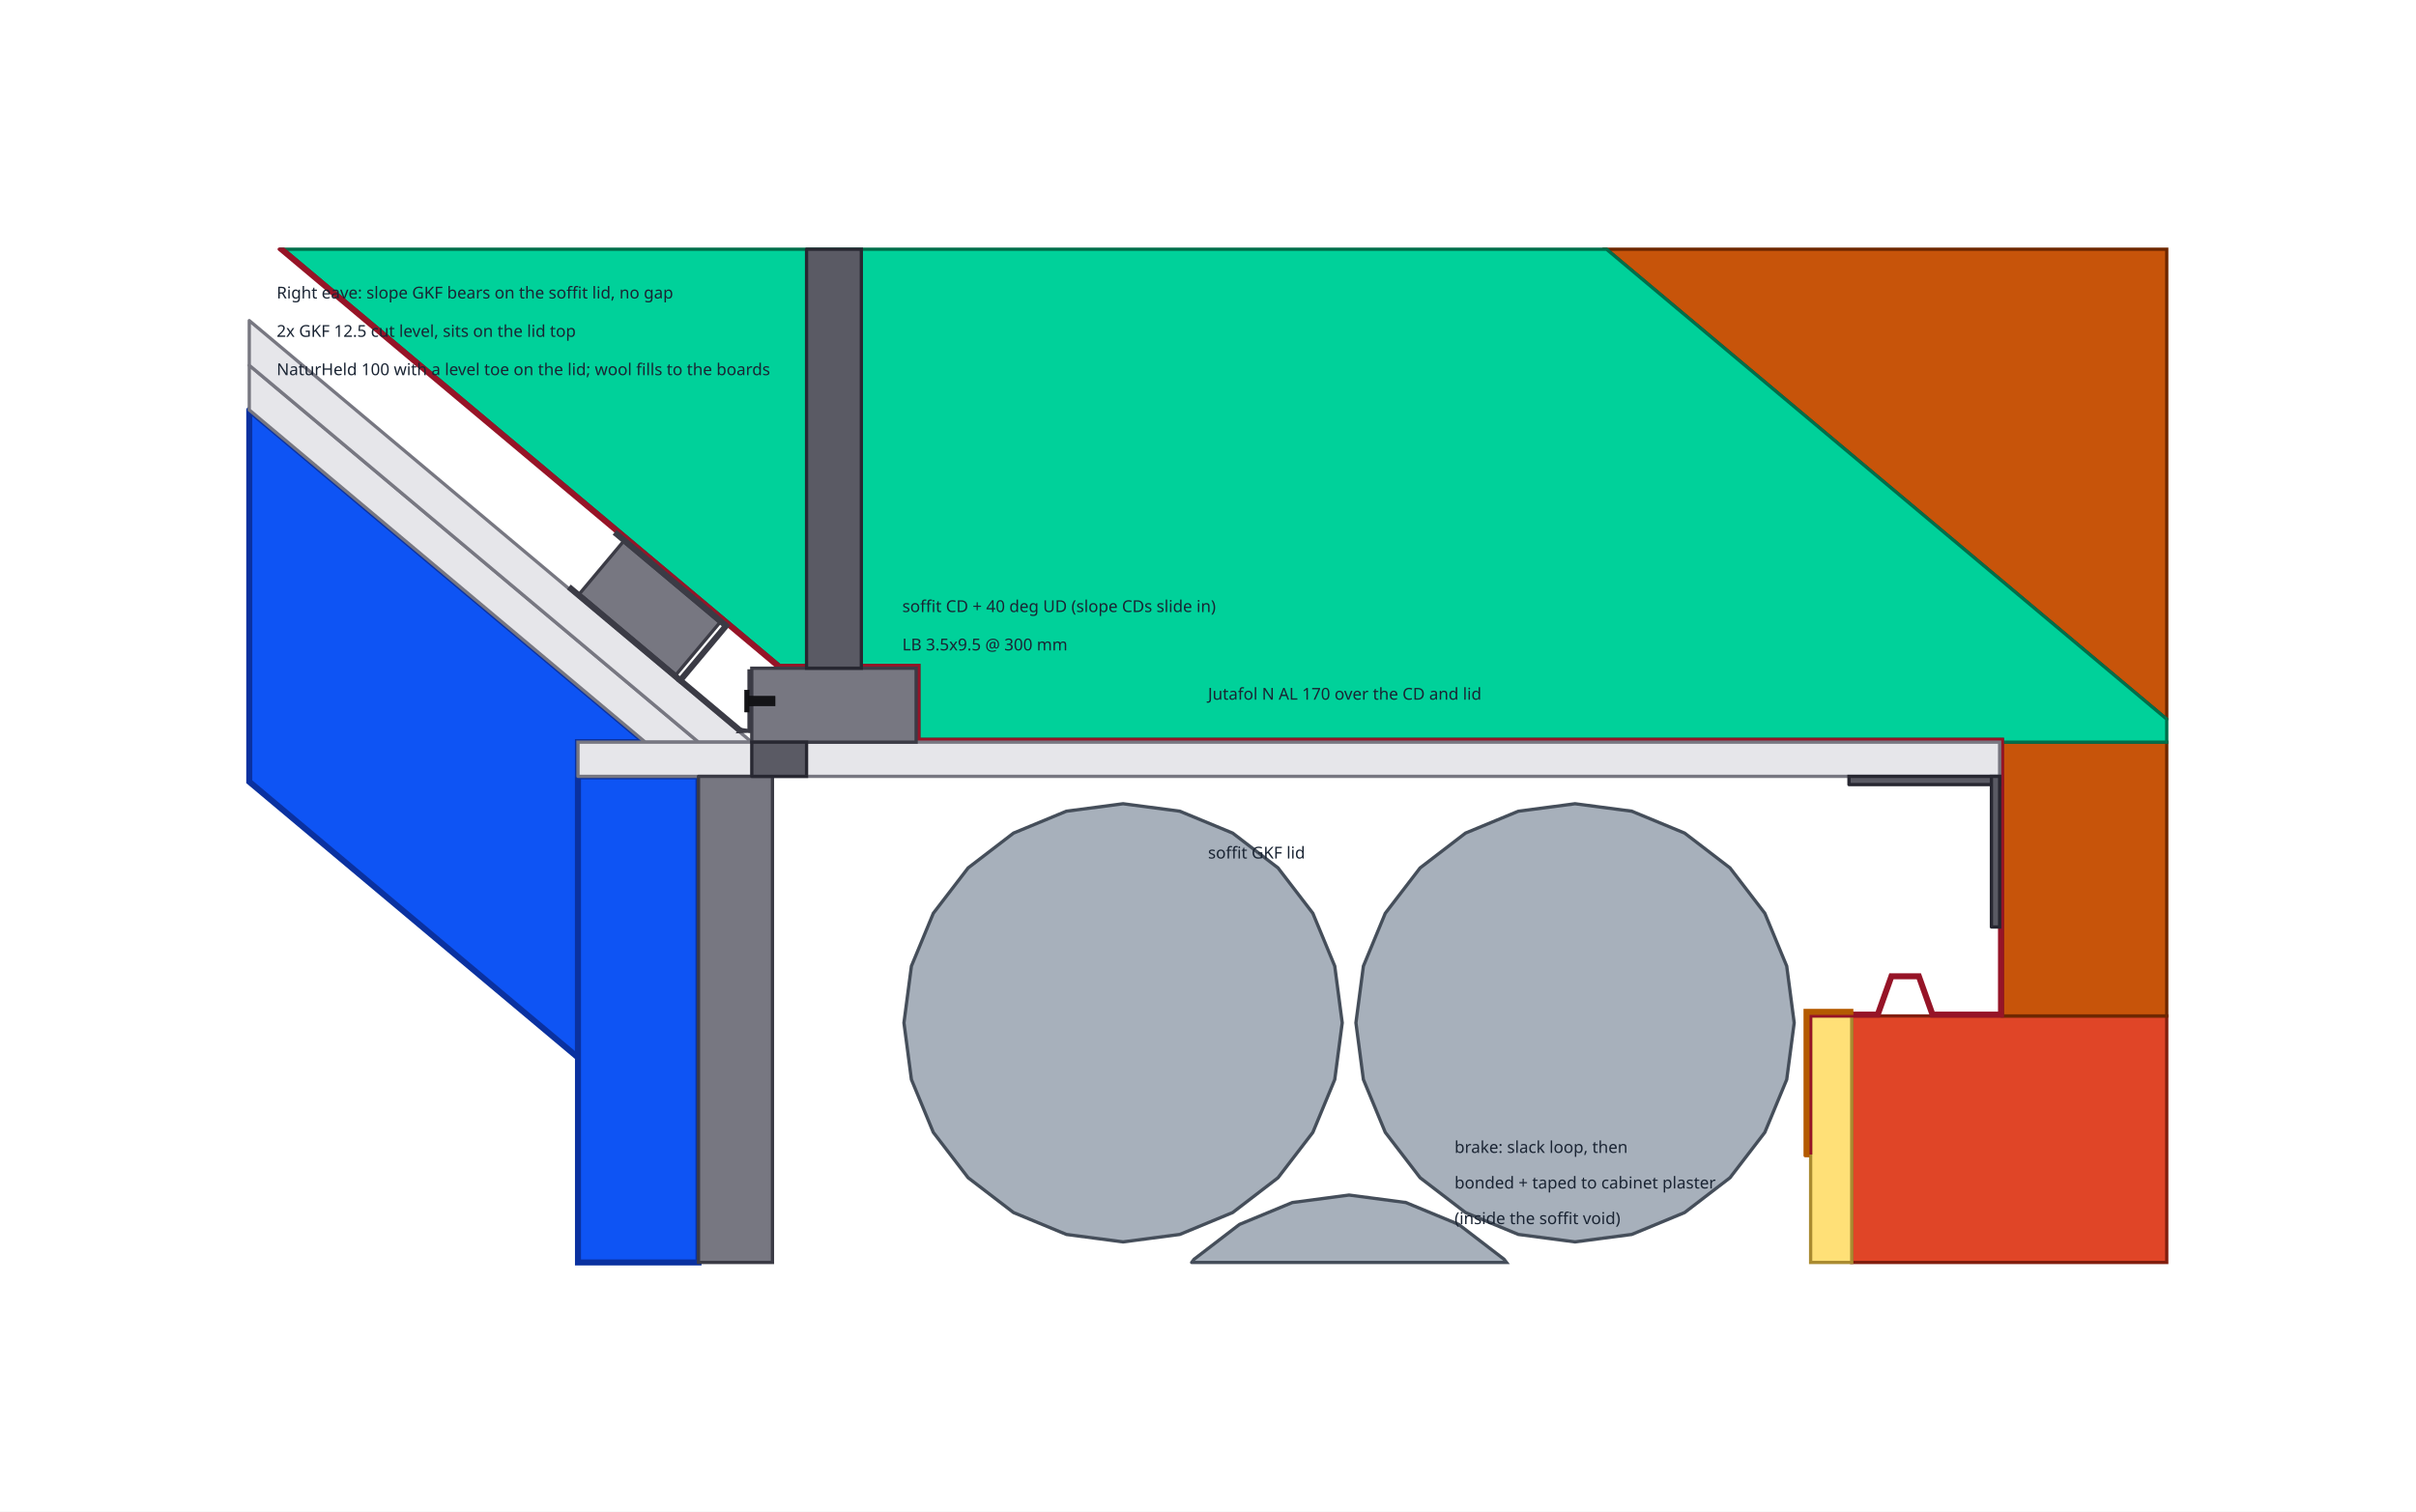
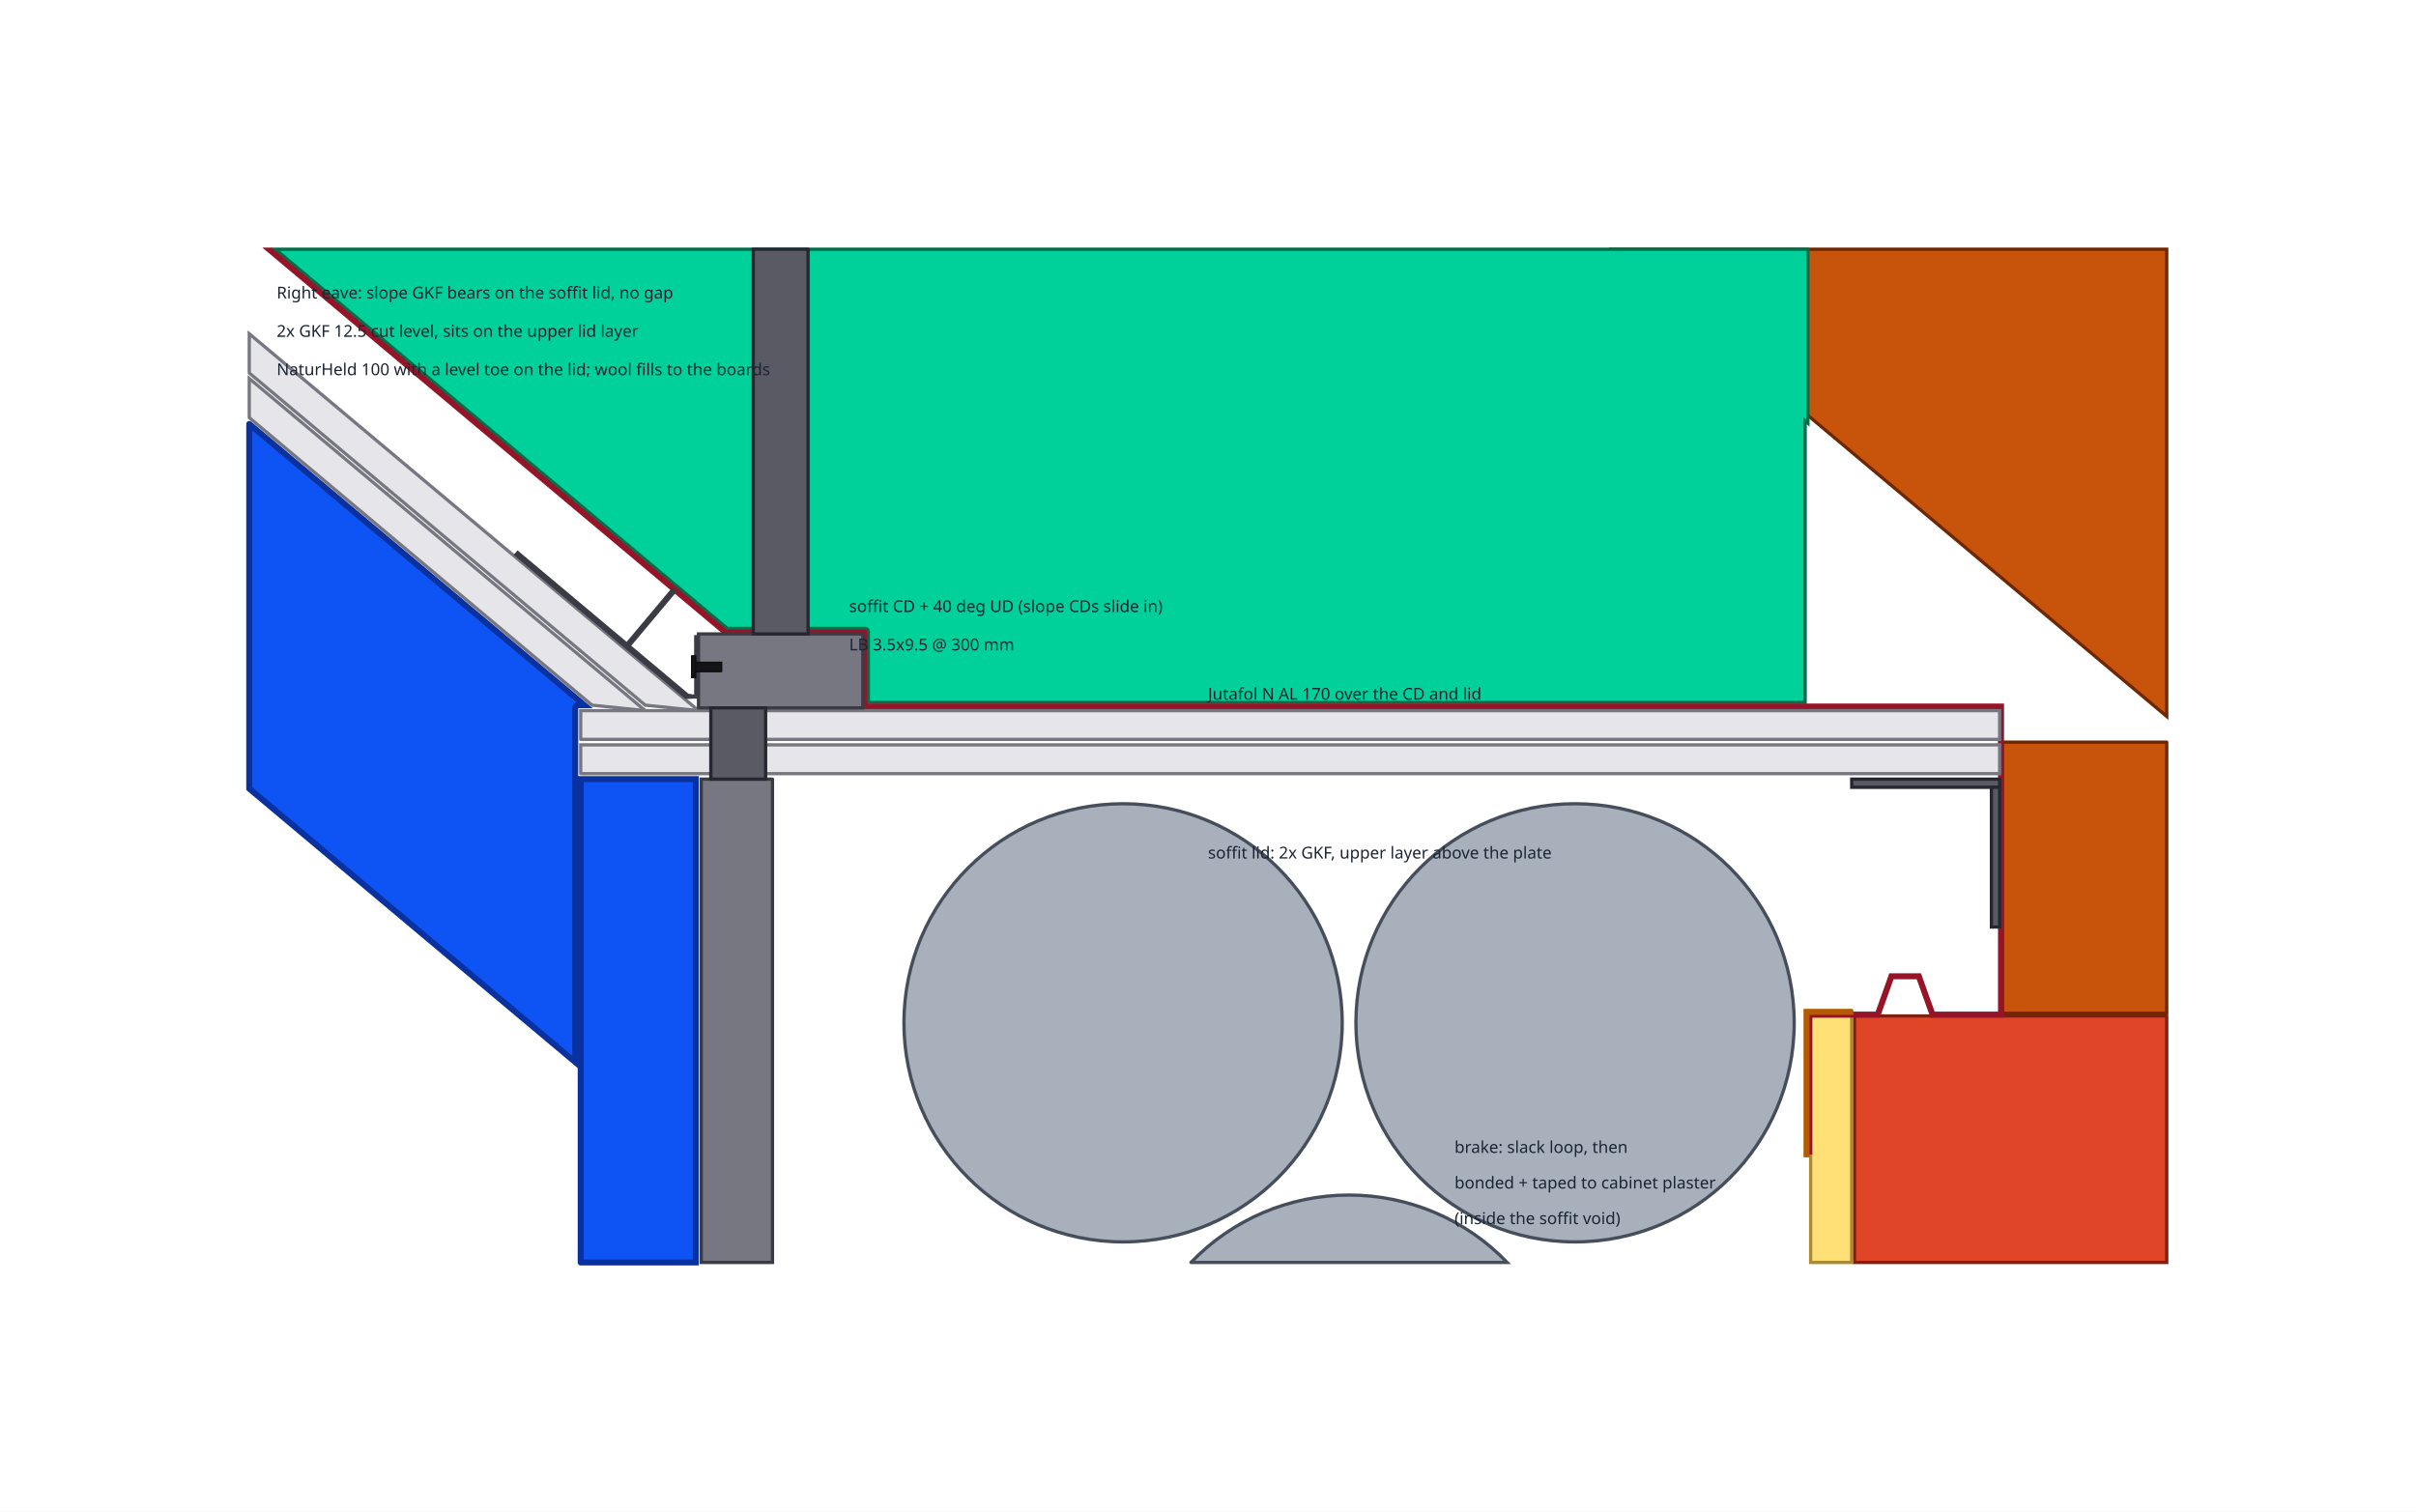
<svg xmlns="http://www.w3.org/2000/svg" width="882.0mm" height="552.0mm" viewBox="4689.0 -3571.0 882.0 552.0" version="1.1">
  <rect x="4689.0" y="-3571.0" width="882.0" height="552.0" fill="#ffffff" />
  <g transform="scale(1,-1)" stroke-linecap="round">
    <g fill="rgb(224,69,39)" stroke="rgb(129,30,14)" stroke-width="1.200" id="masonry">
-       <path d="M 5365.0,3200.0 L 5365.0,3110.0 L 5480.0,3110.0 L 5480.0,3200.0 L 5365.0,3200.0" />
+       <path d="M 5480.0,3200.0 L 5366.0,3200.0 L 5366.0,3110.0 L 5480.0,3110.0 L 5480.0,3200.0" />
    </g>
    <g fill="rgb(255,224,119)" stroke="rgb(170,139,49)" stroke-width="1.200" id="plaster">
-       <path d="M 5350.0,3200.0 L 5350.0,3110.0 L 5365.0,3110.0 L 5365.0,3200.0 L 5350.0,3200.0" />
+       <path d="M 5365.0,3200.0 L 5350.0,3200.0 L 5350.0,3110.0 L 5365.0,3110.0 L 5365.0,3200.0" />
    </g>
    <g fill="rgb(199,84,10)" stroke="rgb(110,39,0)" stroke-width="1.200" id="wall_plate">
-       <path d="M 5420.0,3300.0 L 5420.0,3200.0 L 5480.0,3200.0 L 5480.0,3300.0 L 5420.0,3300.0" />
+       <path d="M 5480.0,3300.0 L 5420.0,3300.0 L 5420.0,3201.0 L 5480.0,3201.0 L 5480.0,3300.0" />
    </g>
    <g fill="rgb(199,84,10)" stroke="rgb(110,39,0)" stroke-width="1.200" id="rafters">
-       <path d="M 5480.0,3308.387 L 5275.48,3480.0 L 5480.0,3480.0 L 5480.0,3308.387" />
+       <path d="M 5276.671,3480.0 L 5480.0,3309.387 L 5480.0,3480.0 L 5276.671,3480.0" />
    </g>
    <g fill="rgb(0,209,154)" stroke="rgb(0,110,74)" stroke-width="1.200" id="plenum_wool">
-       <path d="M 5275.48,3480.0 L 4792.491,3480.0 L 4973.638,3328.0 L 5024.447,3328.0 L 5024.447,3301.0 L 5420.0,3301.0 L 5420.0,3300.0 L 5480.0,3300.0 L 5480.0,3308.387 L 5275.48,3480.0" />
+       <path d="M 5349.0,3480.0 L 4789.497,3480.0 L 4954.555,3341.5 L 5005.0,3341.5 A 1.0,1.0 180.0 0,0 5006.0,3340.5 L 5006.0,3314.5 L 5348.0,3314.5 L 5348.0,3417.309 L 5349.0,3416.47 L 5349.0,3480.0" />
    </g>
    <g fill="rgb(14,84,244)" stroke="rgb(10,49,160)" stroke-width="2.200" id="slope_naturheld_140">
-       <path d="M 4780.0,3421.295 L 4780.0,3285.532 L 4900.0,3184.84 L 4900.0,3300.0 L 4924.553,3300.0 L 4780.0,3421.295" />
+       <path d="M 4780.0,3416.172 L 4780.0,3283.02 L 4899.0,3183.167 L 4899.0,3312.5 A 1.0,1.0 -90.0 0,0 4900.0,3313.5 L 4902.359,3313.5 L 4780.0,3416.172" />
    </g>
    <g fill="rgb(230,230,234)" stroke="rgb(119,119,129)" stroke-width="1.200" id="slope_gkf">
-       <path d="M 4780.0,3437.612 L 4780.0,3421.295 L 4924.553,3300.0 L 4944.0,3300.0 L 4780.0,3437.612" />
-       <path d="M 4780.0,3453.93 L 4780.0,3437.612 L 4944.0,3300.0 L 4963.447,3300.0 L 4780.0,3453.93" />
-     </g>
-     <g fill="rgb(119,119,129)" stroke="rgb(59,59,69)" stroke-width="1.200" id="slope_cd">
-       <path d="M 4935.746,3324.549 L 4900.508,3354.117 L 4916.577,3373.269 L 4951.815,3343.7 L 4935.746,3324.549" />
+       <path d="M 4780.0,3418.477 L 4905.107,3313.5 L 4924.553,3311.5 L 4780.0,3432.795 L 4780.0,3418.477" />
+       <path d="M 4780.0,3434.795 L 4924.553,3313.5 L 4944.0,3311.5 L 4780.0,3449.112 L 4780.0,3434.795" />
    </g>
    <g fill="rgb(224,34,59)" stroke="rgb(150,20,39)" stroke-width="1.200" id="slope_foil">
-       <path d="M 4790.935,3480.0 L 4792.491,3480.0 L 4973.638,3328.0 L 5024.447,3328.0 L 5024.447,3301.0 L 5420.0,3301.0 L 5420.0,3200.0 L 5394.148,3200.0 L 5389.148,3214.0 L 5379.852,3214.0 L 5374.852,3200.0 L 5350.0,3200.0 L 5350.0,3150.0 L 5349.0,3150.0 L 5349.0,3201.0 L 5374.148,3201.0 L 5379.148,3215.0 L 5389.852,3215.0 L 5394.852,3201.0 L 5419.0,3201.0 L 5419.0,3300.0 L 5023.447,3300.0 L 5023.447,3327.0 L 4973.274,3327.0 L 4790.935,3480.0" />
+       <path d="M 4954.191,3340.5 L 4787.942,3480.0 L 4786.386,3480.0 L 4953.827,3339.5 L 5004.0,3339.5 L 5004.0,3312.5 L 5419.0,3312.5 L 5419.0,3201.0 L 5394.852,3201.0 L 5389.852,3215.0 L 5379.148,3215.0 L 5374.148,3201.0 L 5349.0,3201.0 L 5349.0,3150.0 L 5350.0,3150.0 L 5350.0,3200.0 L 5374.852,3200.0 L 5379.852,3214.0 L 5389.148,3214.0 L 5394.148,3200.0 L 5420.0,3200.0 L 5420.0,3313.5 L 5005.0,3313.5 L 5005.0,3340.5 L 4954.191,3340.5" />
    </g>
    <g fill="rgb(255,139,0)" stroke="rgb(180,90,0)" stroke-width="1.200" id="vapour_brake_tape">
-       <path d="M 5348.0,3149.0 L 5348.0,3202.0 L 5365.0,3202.0 L 5365.0,3201.0 L 5349.0,3201.0 L 5349.0,3149.0 L 5348.0,3149.0" />
+       <path d="M 5365.0,3202.0 L 5348.0,3202.0 L 5348.0,3149.0 L 5349.0,3149.0 L 5349.0,3201.0 L 5365.0,3201.0 L 5365.0,3202.0" />
    </g>
    <g fill="rgb(14,84,244)" stroke="rgb(10,49,160)" stroke-width="2.200" id="soffit_naturheld_140">
-       <path d="M 4900.0,3287.5 L 4900.0,3110.0 L 4944.0,3110.0 L 4944.0,3287.5 L 4900.0,3287.5" />
+       <path d="M 4901.0,3110.0 L 4943.0,3110.0 L 4943.0,3286.5 L 4901.0,3286.5 L 4901.0,3110.0" />
    </g>
    <g fill="rgb(119,119,129)" stroke="rgb(59,59,69)" stroke-width="1.200" id="soffit_ud">
-       <path d="M 4962.447,3304.0 L 4963.447,3304.0 L 4963.447,3326.0 L 4962.447,3326.0 L 4962.447,3304.0" />
-       <path d="M 4962.447,3304.0 L 4963.447,3304.0 L 4959.493,3304.623 L 4958.85,3303.857 L 4962.447,3304.0" />
-       <path d="M 4958.85,3303.857 L 4959.493,3304.623 L 4938.044,3322.621 L 4937.401,3321.855 L 4958.85,3303.857" />
-       <path d="M 4937.401,3321.855 L 4954.756,3342.538 L 4953.99,3343.181 L 4936.635,3322.498 L 4937.401,3321.855" />
-       <path d="M 4936.635,3322.498 L 4896.801,3355.923 L 4897.443,3356.689 L 4937.278,3323.264 L 4936.635,3322.498" />
-       <path d="M 4953.347,3342.415 L 4913.513,3375.84 L 4914.156,3376.606 L 4953.99,3343.181 L 4953.347,3342.415" />
+       <path d="M 4943.0,3316.5 L 4944.0,3316.5 L 4944.0,3338.5 L 4943.0,3338.5 L 4943.0,3316.658 L 4940.047,3317.123 L 4918.597,3335.121 L 4935.31,3355.038 L 4934.544,3355.681 L 4917.831,3335.764 L 4877.997,3369.189 L 4877.354,3368.423 L 4939.404,3316.357 L 4943.0,3316.5" />
    </g>
    <g fill="rgb(230,230,234)" stroke="rgb(119,119,129)" stroke-width="1.200" id="soffit_gkf">
-       <path d="M 4900.0,3287.5 L 5419.0,3287.5 L 5419.0,3300.0 L 4900.0,3300.0 L 4900.0,3287.5" />
+       <path d="M 4901.0,3288.5 L 5419.0,3288.5 L 5419.0,3299.0 L 4901.0,3299.0 L 4901.0,3288.5" />
+       <path d="M 4901.0,3301.0 L 5419.0,3301.0 L 5419.0,3311.5 L 4901.0,3311.5 L 4901.0,3301.0" />
    </g>
    <g fill="rgb(119,119,129)" stroke="rgb(59,59,69)" stroke-width="1.200" id="soffit_cd">
-       <path d="M 4944.0,3287.5 L 4944.0,3110.0 L 4971.0,3110.0 L 4971.0,3287.5 L 4944.0,3287.5" />
-       <path d="M 4963.447,3300.0 L 5023.447,3300.0 L 5023.447,3327.0 L 4963.447,3327.0 L 4963.447,3300.0" />
+       <path d="M 4971.0,3286.5 L 4945.0,3286.5 L 4945.0,3110.0 L 4971.0,3110.0 L 4971.0,3286.5" />
+       <path d="M 4944.0,3312.5 L 5004.0,3312.5 L 5004.0,3339.5 L 4944.0,3339.5 L 4944.0,3312.5" />
    </g>
    <g fill="rgb(20,20,23)" stroke="rgb(10,10,11)" stroke-width="0.200" id="joint_screw">
-       <path d="M 4960.847,3311.0 L 4962.447,3311.0 L 4962.447,3319.0 L 4960.847,3319.0 L 4960.847,3311.0" />
-       <path d="M 4962.447,3313.25 L 4971.947,3313.25 L 4971.947,3316.75 L 4962.447,3316.75 L 4962.447,3313.25" />
+       <path d="M 4941.4,3323.5 L 4943.0,3323.5 L 4943.0,3331.5 L 4941.4,3331.5 L 4941.4,3323.5" />
+       <path d="M 4943.0,3325.75 L 4952.5,3325.75 L 4952.5,3329.25 L 4943.0,3329.25 L 4943.0,3325.75" />
+       <path d="M 4941.4,3323.5 L 4943.0,3323.5 L 4943.0,3331.5 L 4941.4,3331.5 L 4941.4,3323.5" />
+       <path d="M 4943.0,3325.75 L 4952.5,3325.75 L 4952.5,3329.25 L 4943.0,3329.25 L 4943.0,3325.75" />
+       <path d="M 4941.4,3323.5 L 4943.0,3323.5 L 4943.0,3331.5 L 4941.4,3331.5 L 4941.4,3323.5" />
+       <path d="M 4943.0,3325.75 L 4952.5,3325.75 L 4952.5,3329.25 L 4943.0,3329.25 L 4943.0,3325.75" />
    </g>
    <g fill="rgb(90,90,100)" stroke="rgb(39,39,49)" stroke-width="1.200" id="soffit_nonius">
-       <path d="M 4983.447,3480.0 L 4983.447,3327.0 L 5003.447,3327.0 L 5003.447,3480.0 L 4983.447,3480.0" />
-       <path d="M 5364.0,3284.5 L 5419.0,3284.5 L 5419.0,3287.5 L 5364.0,3287.5 L 5364.0,3284.5" />
-       <path d="M 5416.0,3232.5 L 5419.0,3232.5 L 5419.0,3287.5 L 5416.0,3287.5 L 5416.0,3232.5" />
-       <path d="M 4963.447,3287.5 L 4983.447,3287.5 L 4983.447,3300.0 L 4963.447,3300.0 L 4963.447,3287.5" />
+       <path d="M 4984.0,3480.0 L 4964.0,3480.0 L 4964.0,3339.5 L 4984.0,3339.5 L 4984.0,3480.0" />
+       <path d="M 4968.5,3312.5 L 4948.5,3312.5 L 4948.5,3286.5 L 4968.5,3286.5 L 4968.5,3312.5" />
+       <path d="M 5419.0,3286.5 L 5365.0,3286.5 L 5365.0,3283.5 L 5419.0,3283.5 L 5419.0,3286.5" />
+       <path d="M 5419.0,3283.5 L 5416.0,3283.5 L 5416.0,3232.5 L 5419.0,3232.5 L 5419.0,3283.5" />
    </g>
    <g fill="rgb(167,176,187)" stroke="rgb(69,78,90)" stroke-width="1.200" id="soffit_duct">
-       <path d="M 5344.0,3197.5 L 5341.274,3218.206 L 5333.282,3237.5 L 5320.569,3254.069 L 5304.0,3266.782 L 5284.706,3274.774 L 5264.0,3277.5 L 5243.294,3274.774 L 5224.0,3266.782 L 5207.431,3254.069 L 5194.718,3237.5 L 5186.726,3218.206 L 5184.0,3197.5 L 5186.726,3176.794 L 5194.718,3157.5 L 5207.431,3140.931 L 5224.0,3128.218 L 5243.294,3120.226 L 5264.0,3117.5 L 5284.706,3120.226 L 5304.0,3128.218 L 5320.569,3140.931 L 5333.282,3157.5 L 5341.274,3176.794 L 5344.0,3197.5" />
-       <path d="M 5179.0,3197.5 L 5176.274,3218.206 L 5168.282,3237.5 L 5155.569,3254.069 L 5139.0,3266.782 L 5119.706,3274.774 L 5099.0,3277.5 L 5078.294,3274.774 L 5059.0,3266.782 L 5042.431,3254.069 L 5029.718,3237.5 L 5021.726,3218.206 L 5019.0,3197.5 L 5021.726,3176.794 L 5029.718,3157.5 L 5042.431,3140.931 L 5059.0,3128.218 L 5078.294,3120.226 L 5099.0,3117.5 L 5119.706,3120.226 L 5139.0,3128.218 L 5155.569,3140.931 L 5168.282,3157.5 L 5176.274,3176.794 L 5179.0,3197.5" />
-       <path d="M 5124.03,3110.0 L 5238.97,3110.0 L 5238.069,3111.174 L 5221.5,3123.888 L 5202.206,3131.88 L 5181.5,3134.606 L 5160.794,3131.88 L 5141.5,3123.888 L 5124.931,3111.174 L 5124.03,3110.0" />
+       <circle cx="5264.0" cy="3197.5" r="80.0" />
+       <circle cx="5099.0" cy="3197.5" r="80.0" />
+       <path d="M 5123.781,3110.0 L 5239.219,3110.0 A 80.0,80.0 0.0 0,1 5123.781,3110.0" />
    </g>
  </g>
  <g font-family="sans-serif" font-size="6.0" fill="#1a2433">
    <text x="4790.0" y="-3462.0">Right eave: slope GKF bears on the soffit lid, no gap</text>
-     <text x="4790.0" y="-3448.0">2x GKF 12.5 cut level, sits on the lid top</text>
+     <text x="4790.0" y="-3448.0">2x GKF 12.5 cut level, sits on the upper lid layer</text>
    <text x="4790.0" y="-3434.0">NaturHeld 100 with a level toe on the lid; wool fills to the boards</text>
-     <text x="5018.4" y="-3347.5">soffit CD + 40 deg UD (slope CDs slide in)</text>
-     <text x="5018.4" y="-3333.5">LB 3.5x9.5 @ 300 mm</text>
+     <text x="4999.0" y="-3347.5">soffit CD + 40 deg UD (slope CDs slide in)</text>
+     <text x="4999.0" y="-3333.5">LB 3.5x9.5 @ 300 mm</text>
    <text x="5130.0" y="-3315.5">Jutafol N AL 170 over the CD and lid</text>
-     <text x="5130.0" y="-3257.5">soffit GKF lid</text>
+     <text x="5130.0" y="-3257.5">soffit lid: 2x GKF, upper layer above the plate</text>
    <text x="5220.0" y="-3150.0">brake: slack loop, then</text>
    <text x="5220.0" y="-3137.0">bonded + taped to cabinet plaster</text>
    <text x="5220.0" y="-3124.0">(inside the soffit void)</text>
  </g>
</svg>
